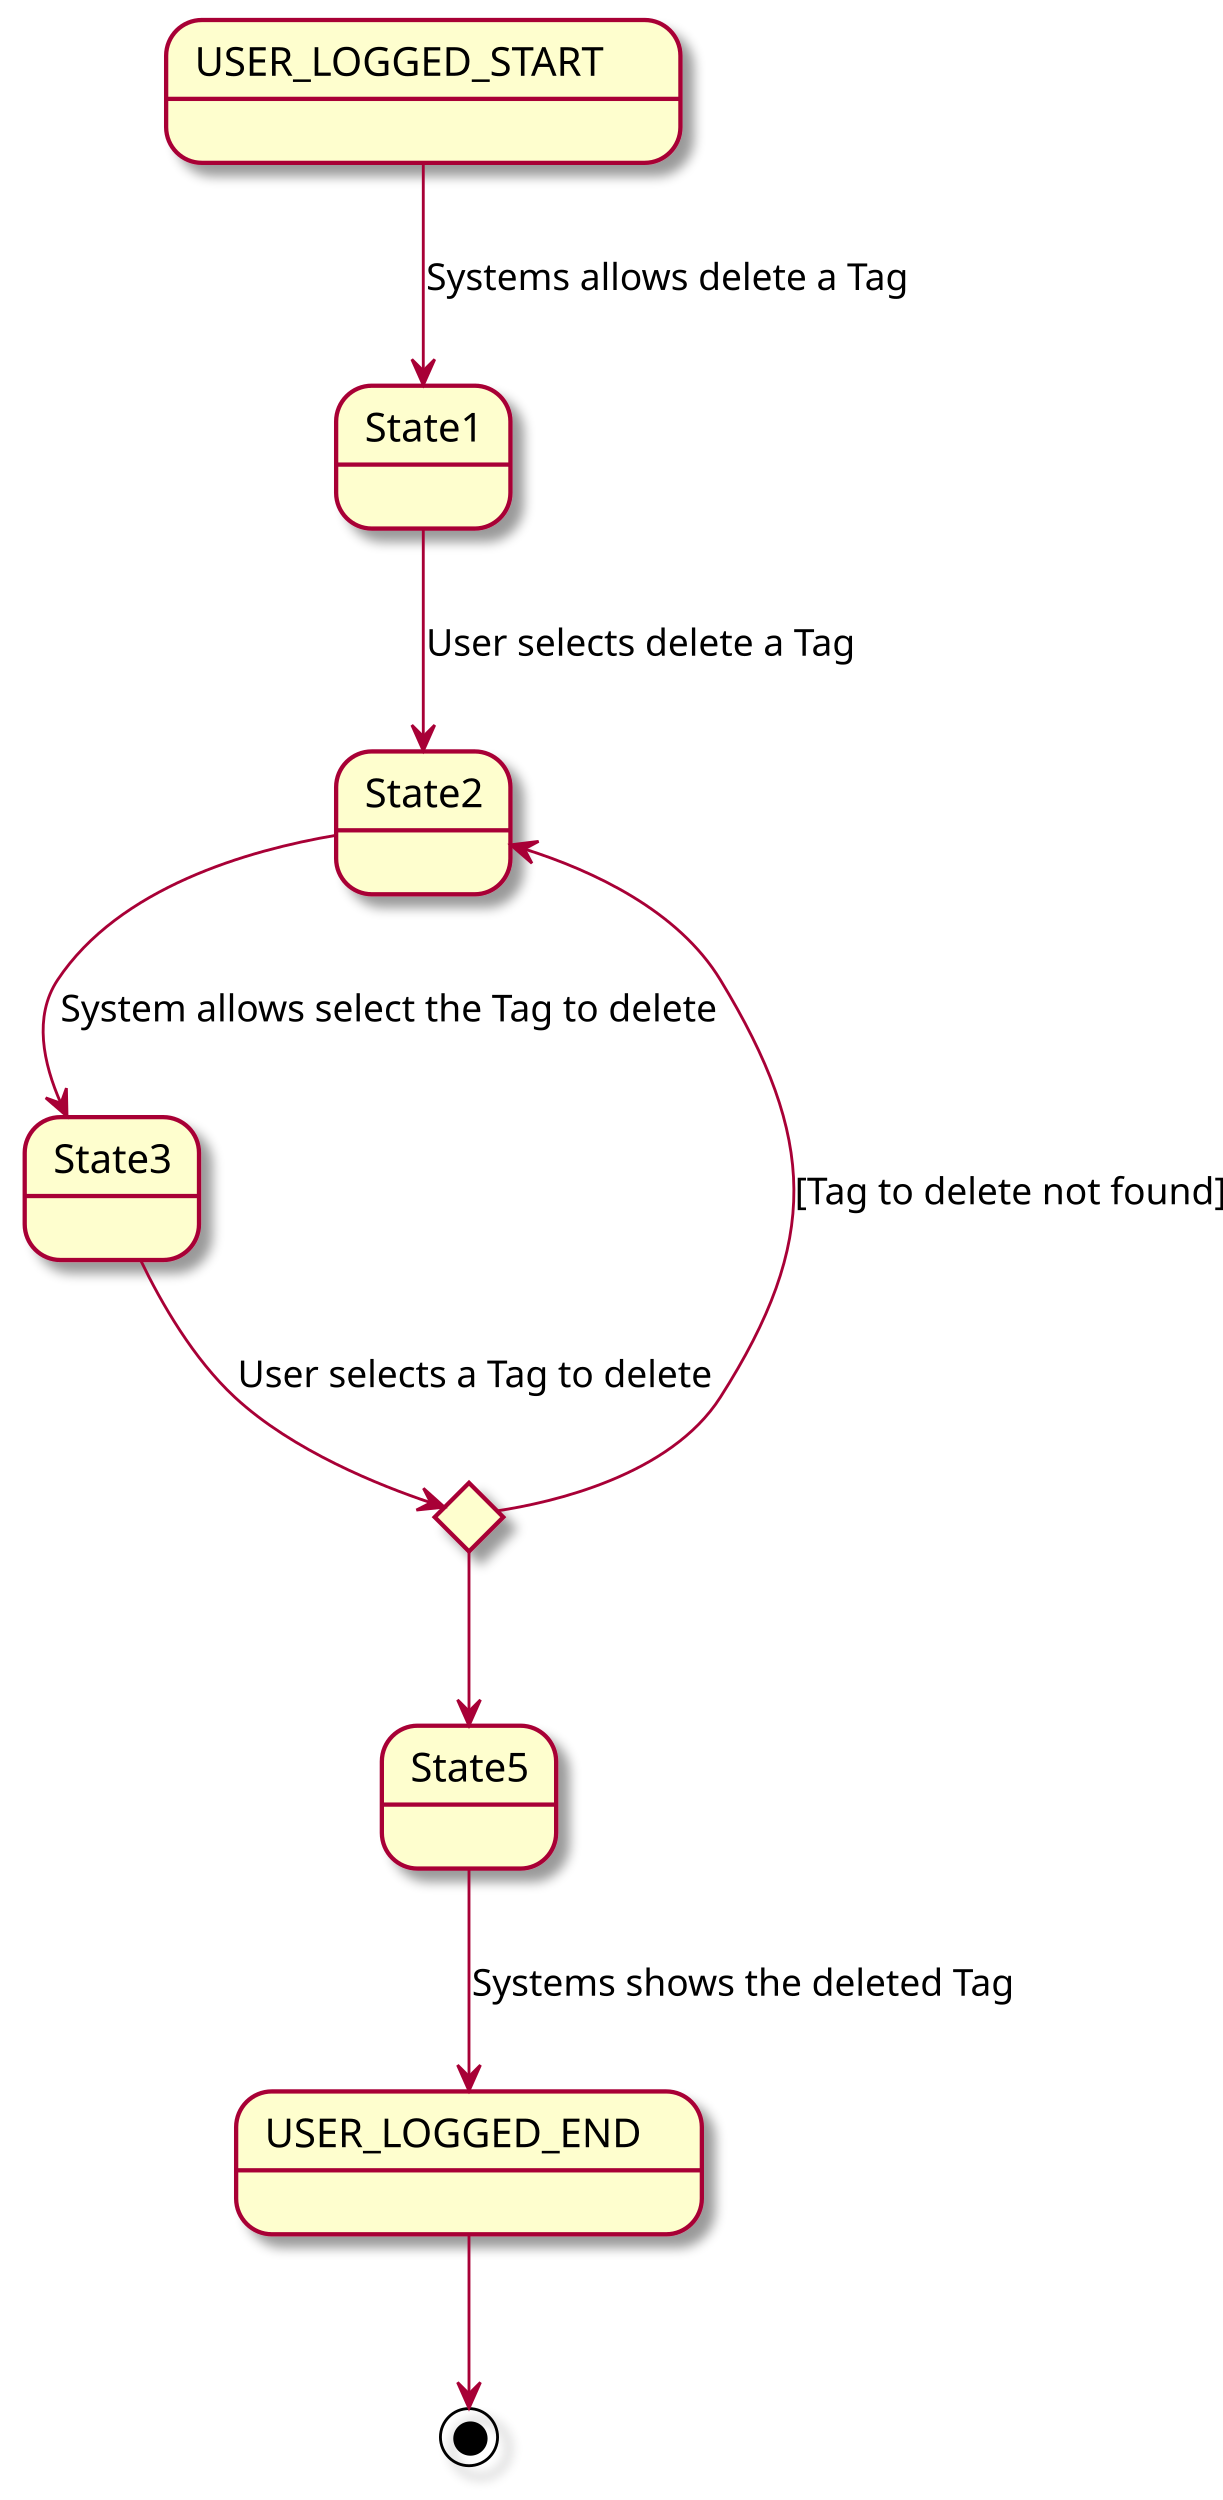
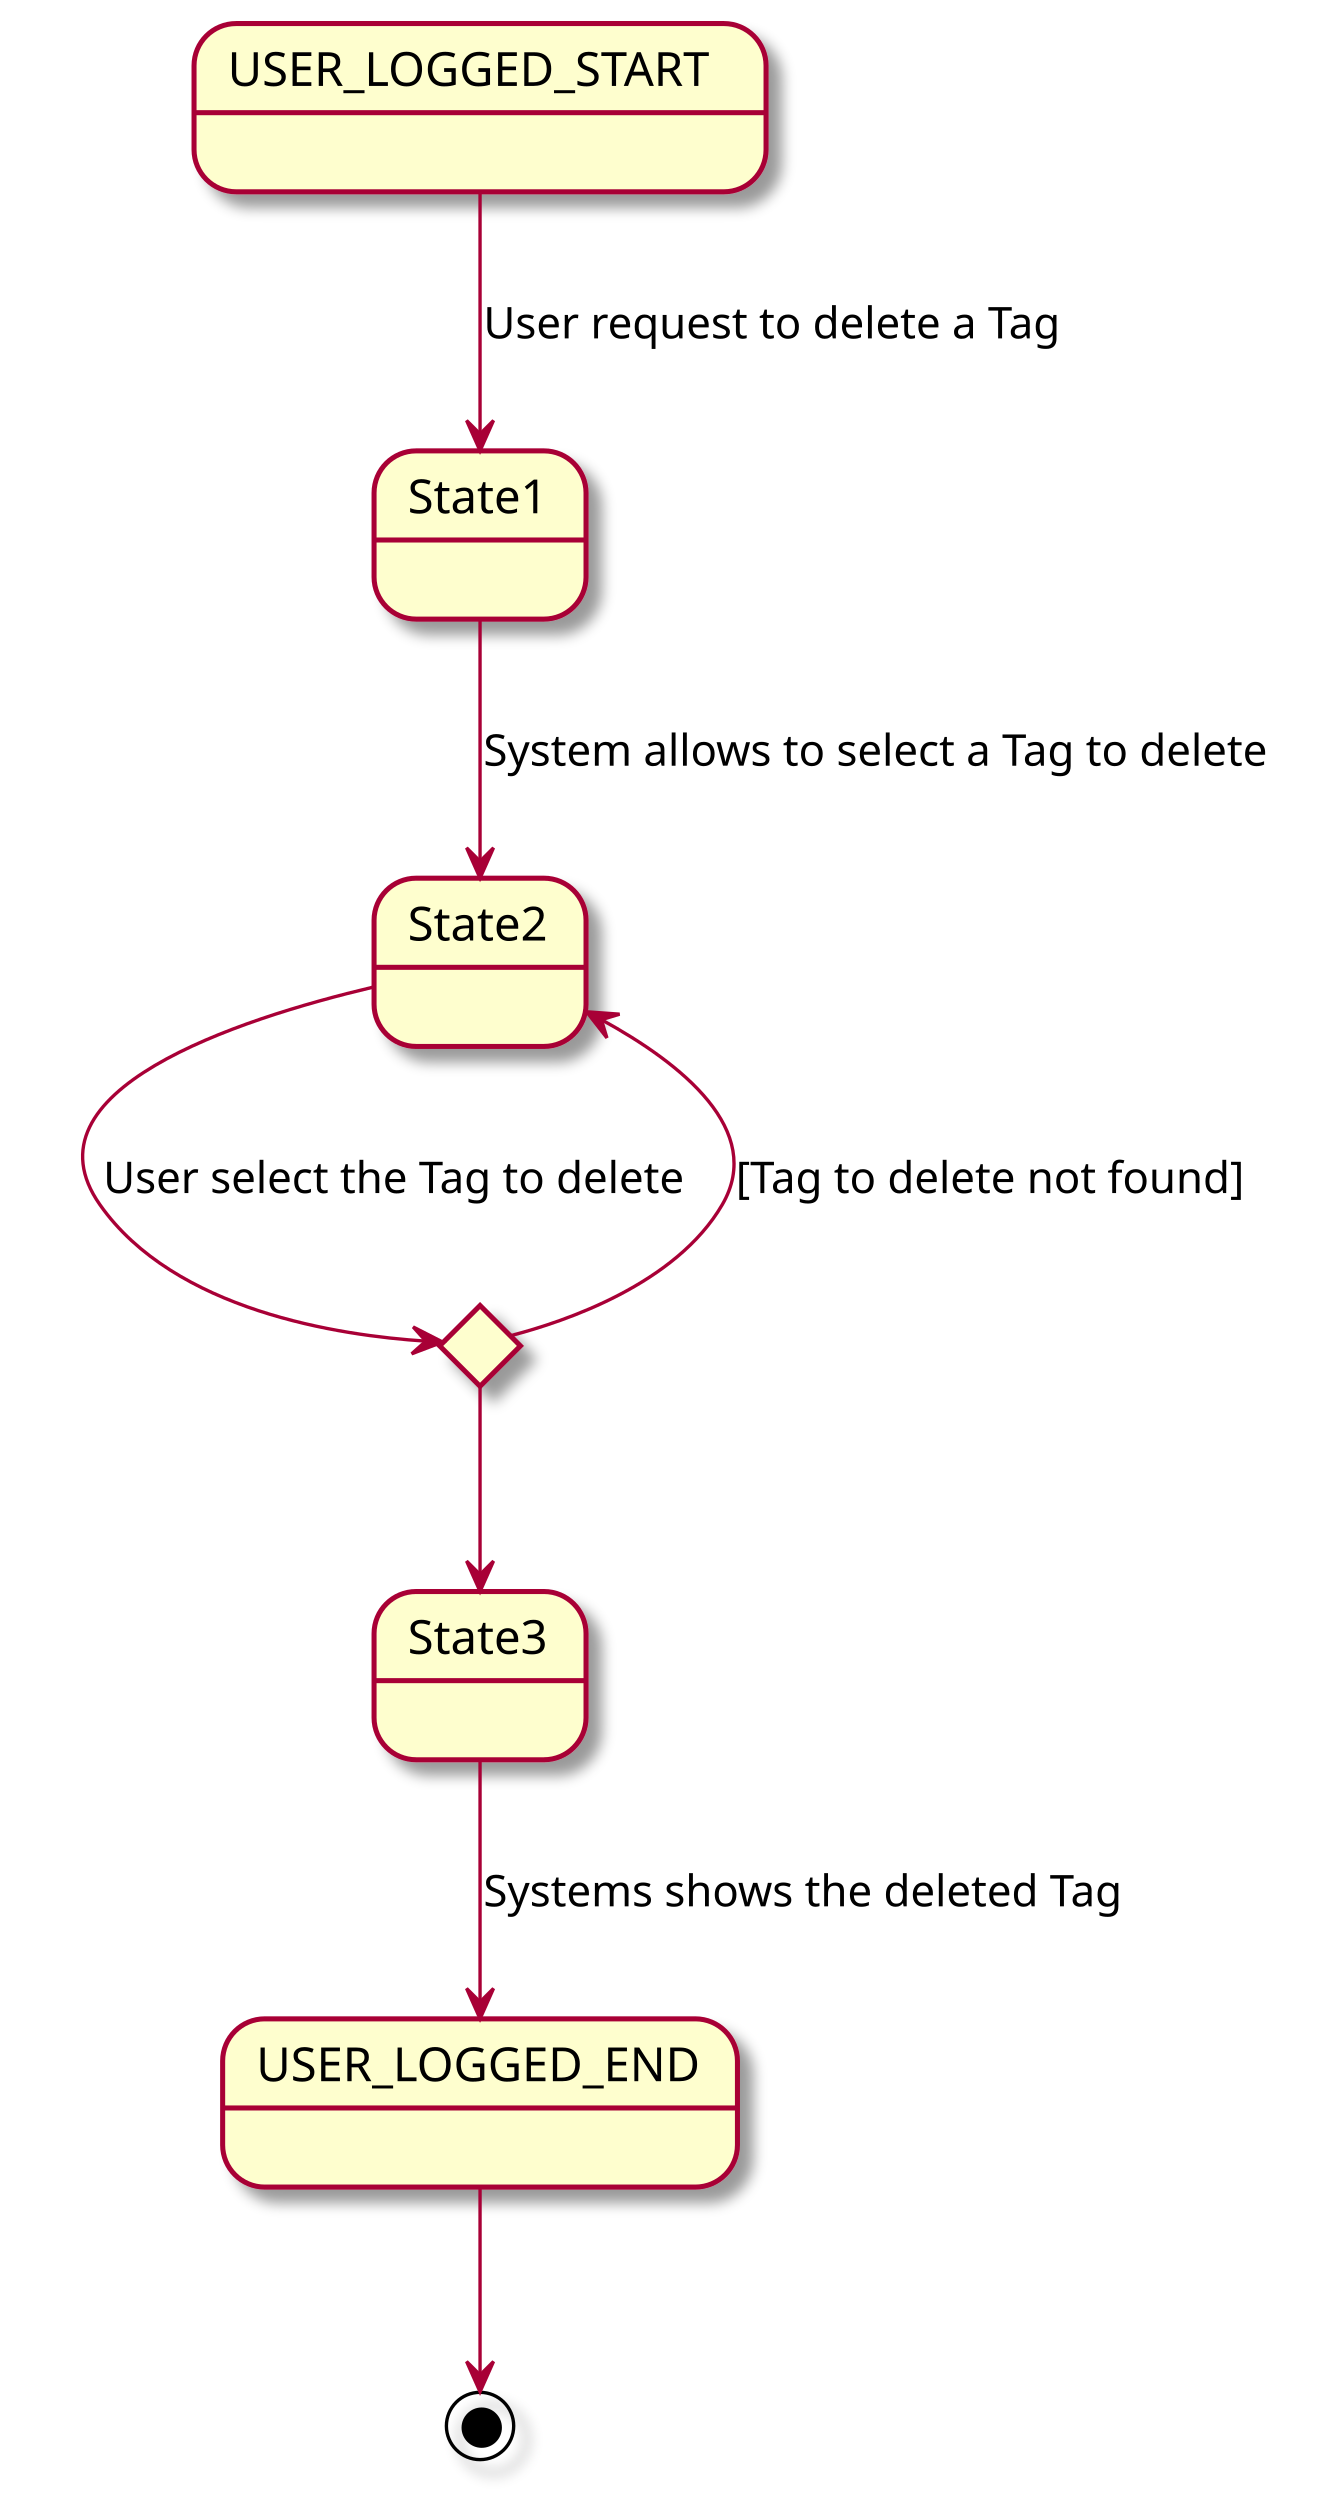
- <svg xmlns="http://www.w3.org/2000/svg" contentScriptType="application/ecmascript" contentStyleType="text/css" height="875px" preserveAspectRatio="none" style="width:428px;height:875px;" version="1.1" viewBox="0 0 428 875" width="428px" zoomAndPan="magnify">
+ <svg xmlns="http://www.w3.org/2000/svg" contentScriptType="application/ecmascript" contentStyleType="text/css" height="743px" preserveAspectRatio="none" style="width:395px;height:743px;" version="1.1" viewBox="0 0 395 743" width="395px" zoomAndPan="magnify">
  <defs>
-     <filter height="300%" id="fir6p6qge0sjy" width="300%" x="-1" y="-1">
+     <filter height="300%" id="f198voahc9figv" width="300%" x="-1" y="-1">
      <feGaussianBlur result="blurOut" stdDeviation="2.0" />
      <feColorMatrix in="blurOut" result="blurOut2" type="matrix" values="0 0 0 0 0 0 0 0 0 0 0 0 0 0 0 0 0 0 .4 0" />
      <feOffset dx="4.0" dy="4.0" in="blurOut2" result="blurOut3" />
      <feBlend in="SourceGraphic" in2="blurOut3" mode="normal" />
    </filter>
  </defs>
  <g>
    <g id="USER_LOGGED_START">
-       <rect fill="#FEFECE" filter="url(#fir6p6qge0sjy)" height="50" rx="12.5" ry="12.5" style="stroke:#A80036;stroke-width:1.5;" width="180" x="58.148" y="7" />
-       <line style="stroke:#A80036;stroke-width:1.5;" x1="58.148" x2="238.149" y1="34.609" y2="34.609" />
-       <text fill="#000000" font-family="sans-serif" font-size="14" lengthAdjust="spacing" textLength="160" x="68.148" y="26.533">USER_LOGGED_START</text>
+       <rect fill="#FEFECE" filter="url(#f198voahc9figv)" height="50" rx="12.5" ry="12.5" style="stroke:#A80036;stroke-width:1.5;" width="170" x="57.67" y="7" />
+       <line style="stroke:#A80036;stroke-width:1.5;" x1="57.67" x2="227.67" y1="33.488" y2="33.488" />
+       <text fill="#000000" font-family="sans-serif" font-size="14" lengthAdjust="spacing" textLength="150" x="67.67" y="25.535">USER_LOGGED_START</text>
    </g>
    <g id="State1">
-       <rect fill="#FEFECE" filter="url(#fir6p6qge0sjy)" height="50" rx="12.5" ry="12.5" style="stroke:#A80036;stroke-width:1.5;" width="61" x="117.648" y="135" />
-       <line style="stroke:#A80036;stroke-width:1.5;" x1="117.648" x2="178.649" y1="162.609" y2="162.609" />
-       <text fill="#000000" font-family="sans-serif" font-size="14" lengthAdjust="spacing" textLength="41" x="127.648" y="154.533">State1</text>
+       <rect fill="#FEFECE" filter="url(#f198voahc9figv)" height="50" rx="12.5" ry="12.5" style="stroke:#A80036;stroke-width:1.5;" width="63" x="111.17" y="134" />
+       <line style="stroke:#A80036;stroke-width:1.5;" x1="111.17" x2="174.17" y1="160.488" y2="160.488" />
+       <text fill="#000000" font-family="sans-serif" font-size="14" lengthAdjust="spacing" textLength="43" x="121.17" y="152.535">State1</text>
    </g>
    <g id="State2">
-       <rect fill="#FEFECE" filter="url(#fir6p6qge0sjy)" height="50" rx="12.5" ry="12.5" style="stroke:#A80036;stroke-width:1.5;" width="61" x="117.648" y="263" />
-       <line style="stroke:#A80036;stroke-width:1.5;" x1="117.648" x2="178.649" y1="290.609" y2="290.609" />
-       <text fill="#000000" font-family="sans-serif" font-size="14" lengthAdjust="spacing" textLength="41" x="127.648" y="282.533">State2</text>
+       <rect fill="#FEFECE" filter="url(#f198voahc9figv)" height="50" rx="12.5" ry="12.5" style="stroke:#A80036;stroke-width:1.5;" width="63" x="111.17" y="261" />
+       <line style="stroke:#A80036;stroke-width:1.5;" x1="111.17" x2="174.17" y1="287.488" y2="287.488" />
+       <text fill="#000000" font-family="sans-serif" font-size="14" lengthAdjust="spacing" textLength="43" x="121.17" y="279.535">State2</text>
    </g>
+     <polygon fill="#FEFECE" filter="url(#f198voahc9figv)" points="142.67,388,154.67,400,142.67,412,130.67,400,142.67,388" style="stroke:#A80036;stroke-width:1.5;" />
    <g id="State3">
-       <rect fill="#FEFECE" filter="url(#fir6p6qge0sjy)" height="50" rx="12.5" ry="12.5" style="stroke:#A80036;stroke-width:1.5;" width="61" x="8.649" y="391" />
-       <line style="stroke:#A80036;stroke-width:1.5;" x1="8.649" x2="69.648" y1="418.609" y2="418.609" />
-       <text fill="#000000" font-family="sans-serif" font-size="14" lengthAdjust="spacing" textLength="41" x="18.648" y="410.533">State3</text>
-     </g>
-     <polygon fill="#FEFECE" filter="url(#fir6p6qge0sjy)" points="164.149,519,176.149,531,164.149,543,152.149,531,164.149,519" style="stroke:#A80036;stroke-width:1.5;" />
-     <g id="State5">
-       <rect fill="#FEFECE" filter="url(#fir6p6qge0sjy)" height="50" rx="12.5" ry="12.5" style="stroke:#A80036;stroke-width:1.5;" width="61" x="133.649" y="604" />
-       <line style="stroke:#A80036;stroke-width:1.5;" x1="133.649" x2="194.649" y1="631.609" y2="631.609" />
-       <text fill="#000000" font-family="sans-serif" font-size="14" lengthAdjust="spacing" textLength="41" x="143.649" y="623.533">State5</text>
+       <rect fill="#FEFECE" filter="url(#f198voahc9figv)" height="50" rx="12.5" ry="12.5" style="stroke:#A80036;stroke-width:1.5;" width="63" x="111.17" y="473" />
+       <line style="stroke:#A80036;stroke-width:1.5;" x1="111.17" x2="174.17" y1="499.488" y2="499.488" />
+       <text fill="#000000" font-family="sans-serif" font-size="14" lengthAdjust="spacing" textLength="43" x="121.17" y="491.535">State3</text>
    </g>
    <g id="USER_LOGGED_END">
-       <rect fill="#FEFECE" filter="url(#fir6p6qge0sjy)" height="50" rx="12.5" ry="12.5" style="stroke:#A80036;stroke-width:1.5;" width="163" x="82.648" y="732" />
-       <line style="stroke:#A80036;stroke-width:1.5;" x1="82.648" x2="245.649" y1="759.609" y2="759.609" />
-       <text fill="#000000" font-family="sans-serif" font-size="14" lengthAdjust="spacing" textLength="143" x="92.648" y="751.533">USER_LOGGED_END</text>
+       <rect fill="#FEFECE" filter="url(#f198voahc9figv)" height="50" rx="12.5" ry="12.5" style="stroke:#A80036;stroke-width:1.5;" width="153" x="66.17" y="600" />
+       <line style="stroke:#A80036;stroke-width:1.5;" x1="66.17" x2="219.17" y1="626.488" y2="626.488" />
+       <text fill="#000000" font-family="sans-serif" font-size="14" lengthAdjust="spacing" textLength="133" x="76.17" y="618.535">USER_LOGGED_END</text>
    </g>
-     <ellipse cx="164.149" cy="853" filter="url(#fir6p6qge0sjy)" rx="10" ry="10" style="stroke:#000000;stroke-width:1.0;fill:none;" />
-     <ellipse cx="164.649" cy="853.5" fill="#000000" rx="6" ry="6" style="stroke:none;stroke-width:1.0;" />
-     <path d="M148.149,57.29 C148.149,77.95 148.149,107.67 148.149,129.65 " fill="none" id="USER_LOGGED_START-to-State1" style="stroke:#A80036;stroke-width:1.0;" />
-     <polygon fill="#A80036" points="148.149,134.78,152.149,125.78,148.149,129.78,144.149,125.78,148.149,134.78" style="stroke:#A80036;stroke-width:1.0;" />
-     <text fill="#000000" font-family="sans-serif" font-size="13" lengthAdjust="spacing" textLength="168" x="149.149" y="101.495">Systems allows delete a Tag</text>
-     <path d="M148.149,185.29 C148.149,205.95 148.149,235.67 148.149,257.65 " fill="none" id="State1-to-State2" style="stroke:#A80036;stroke-width:1.0;" />
-     <polygon fill="#A80036" points="148.149,262.78,152.149,253.78,148.149,257.78,144.149,253.78,148.149,262.78" style="stroke:#A80036;stroke-width:1.0;" />
-     <text fill="#000000" font-family="sans-serif" font-size="13" lengthAdjust="spacing" textLength="149" x="149.149" y="229.495">User selects delete a Tag</text>
-     <path d="M117.499,292.37 C86.989,297.55 41.678,310.54 20.148,343 C11.668,355.78 15.129,372.17 21.279,386.08 " fill="none" id="State2-to-State3" style="stroke:#A80036;stroke-width:1.0;" />
-     <polygon fill="#A80036" points="23.448,390.7,23.24,380.853,21.322,386.175,16,384.256,23.448,390.7" style="stroke:#A80036;stroke-width:1.0;" />
-     <text fill="#000000" font-family="sans-serif" font-size="13" lengthAdjust="spacing" textLength="226" x="21.148" y="357.495">System allows select the Tag to delete</text>
-     <path d="M49.228,441.09 C56.569,456.34 67.739,475.63 82.148,489 C102.448,507.84 133.038,520.01 150.548,525.87 " fill="none" id="State3-to-c" style="stroke:#A80036;stroke-width:1.0;" />
-     <polygon fill="#A80036" points="155.538,527.49,148.212,520.909,150.782,525.947,145.744,528.518,155.538,527.49" style="stroke:#A80036;stroke-width:1.0;" />
-     <text fill="#000000" font-family="sans-serif" font-size="13" lengthAdjust="spacing" textLength="164" x="83.148" y="485.495">User selects a Tag to delete</text>
-     <path d="M183.728,297.21 C207.629,304.78 237.358,318.65 252.149,343 C285.839,398.46 287.019,434.28 252.149,489 C234.578,516.57 193.099,525.9 174.038,528.8 " fill="none" id="State2-backto-c" style="stroke:#A80036;stroke-width:1.0;" />
-     <polygon fill="#A80036" points="178.728,295.69,186.173,302.138,183.512,297.146,188.503,294.485,178.728,295.69" style="stroke:#A80036;stroke-width:1.0;" />
-     <text fill="#000000" font-family="sans-serif" font-size="13" lengthAdjust="spacing" textLength="142" x="278.149" y="421.495">[Tag to delete not found]</text>
-     <path d="M164.149,543.01 C164.149,556.52 164.149,579.94 164.149,598.77 " fill="none" id="c-to-State5" style="stroke:#A80036;stroke-width:1.0;" />
-     <polygon fill="#A80036" points="164.149,603.95,168.149,594.95,164.149,598.95,160.149,594.95,164.149,603.95" style="stroke:#A80036;stroke-width:1.0;" />
-     <path d="M164.149,654.29 C164.149,674.95 164.149,704.67 164.149,726.65 " fill="none" id="State5-to-USER_LOGGED_END" style="stroke:#A80036;stroke-width:1.0;" />
-     <polygon fill="#A80036" points="164.149,731.78,168.149,722.78,164.149,726.78,160.149,722.78,164.149,731.78" style="stroke:#A80036;stroke-width:1.0;" />
-     <text fill="#000000" font-family="sans-serif" font-size="13" lengthAdjust="spacing" textLength="187" x="165.149" y="698.495">Systems shows the deleted Tag</text>
-     <path d="M164.149,782.21 C164.149,799.84 164.149,823.13 164.149,837.84 " fill="none" id="USER_LOGGED_END-to-*end" style="stroke:#A80036;stroke-width:1.0;" />
-     <polygon fill="#A80036" points="164.149,842.84,168.149,833.84,164.149,837.84,160.149,833.84,164.149,842.84" style="stroke:#A80036;stroke-width:1.0;" />
+     <ellipse cx="142.67" cy="721" filter="url(#f198voahc9figv)" rx="10" ry="10" style="stroke:#000000;stroke-width:1.0;fill:none;" />
+     <ellipse cx="143.17" cy="721.5" fill="#000000" rx="6" ry="6" style="stroke:none;stroke-width:1.0;" />
+     <path d="M142.67,57.1 C142.67,77.59 142.67,107.08 142.67,128.88 " fill="none" id="USER_LOGGED_START-to-State1" style="stroke:#A80036;stroke-width:1.0;" />
+     <polygon fill="#A80036" points="142.67,133.97,146.67,124.97,142.67,128.97,138.67,124.97,142.67,133.97" style="stroke:#A80036;stroke-width:1.0;" />
+     <text fill="#000000" font-family="sans-serif" font-size="13" lengthAdjust="spacing" textLength="176" x="143.67" y="100.568">User request to delete a Tag</text>
+     <path d="M142.67,184.1 C142.67,204.59 142.67,234.08 142.67,255.88 " fill="none" id="State1-to-State2" style="stroke:#A80036;stroke-width:1.0;" />
+     <polygon fill="#A80036" points="142.67,260.97,146.67,251.97,142.67,255.97,138.67,251.97,142.67,260.97" style="stroke:#A80036;stroke-width:1.0;" />
+     <text fill="#000000" font-family="sans-serif" font-size="13" lengthAdjust="spacing" textLength="244" x="143.67" y="227.568">System allows to select a Tag to delete</text>
+     <path d="M111,293.35 C69.87,303.1 6,324.23 29.67,358 C51.81,389.59 100.89,396.94 126.46,398.58 " fill="none" id="State2-to-c" style="stroke:#A80036;stroke-width:1.0;" />
+     <polygon fill="#A80036" points="131.55,398.85,122.781,394.367,126.557,398.578,122.346,402.355,131.55,398.85" style="stroke:#A80036;stroke-width:1.0;" />
+     <text fill="#000000" font-family="sans-serif" font-size="13" lengthAdjust="spacing" textLength="179" x="30.67" y="354.568">User select the Tag to delete</text>
+     <path d="M178.76,303.06 C202.67,316.14 227.46,336 214.67,358 C200.93,381.63 167.92,392.77 151.82,396.94 " fill="none" id="State2-backto-c" style="stroke:#A80036;stroke-width:1.0;" />
+     <polygon fill="#A80036" points="174.32,300.7,180.375,308.468,178.731,303.055,184.143,301.411,174.32,300.7" style="stroke:#A80036;stroke-width:1.0;" />
+     <text fill="#000000" font-family="sans-serif" font-size="13" lengthAdjust="spacing" textLength="156" x="218.67" y="354.568">[Tag to delete not found]</text>
+     <path d="M142.67,412.01 C142.67,425.52 142.67,448.94 142.67,467.77 " fill="none" id="c-to-State3" style="stroke:#A80036;stroke-width:1.0;" />
+     <polygon fill="#A80036" points="142.67,472.95,146.67,463.95,142.67,467.95,138.67,463.95,142.67,472.95" style="stroke:#A80036;stroke-width:1.0;" />
+     <path d="M142.67,523.1 C142.67,543.59 142.67,573.08 142.67,594.88 " fill="none" id="State3-to-USER_LOGGED_END" style="stroke:#A80036;stroke-width:1.0;" />
+     <polygon fill="#A80036" points="142.67,599.97,146.67,590.97,142.67,594.97,138.67,590.97,142.67,599.97" style="stroke:#A80036;stroke-width:1.0;" />
+     <text fill="#000000" font-family="sans-serif" font-size="13" lengthAdjust="spacing" textLength="197" x="143.67" y="566.568">Systems shows the deleted Tag</text>
+     <path d="M142.67,650.21 C142.67,667.84 142.67,691.13 142.67,705.84 " fill="none" id="USER_LOGGED_END-to-*end" style="stroke:#A80036;stroke-width:1.0;" />
+     <polygon fill="#A80036" points="142.67,710.84,146.67,701.84,142.67,705.84,138.67,701.84,142.67,710.84" style="stroke:#A80036;stroke-width:1.0;" />
  </g>
</svg>
